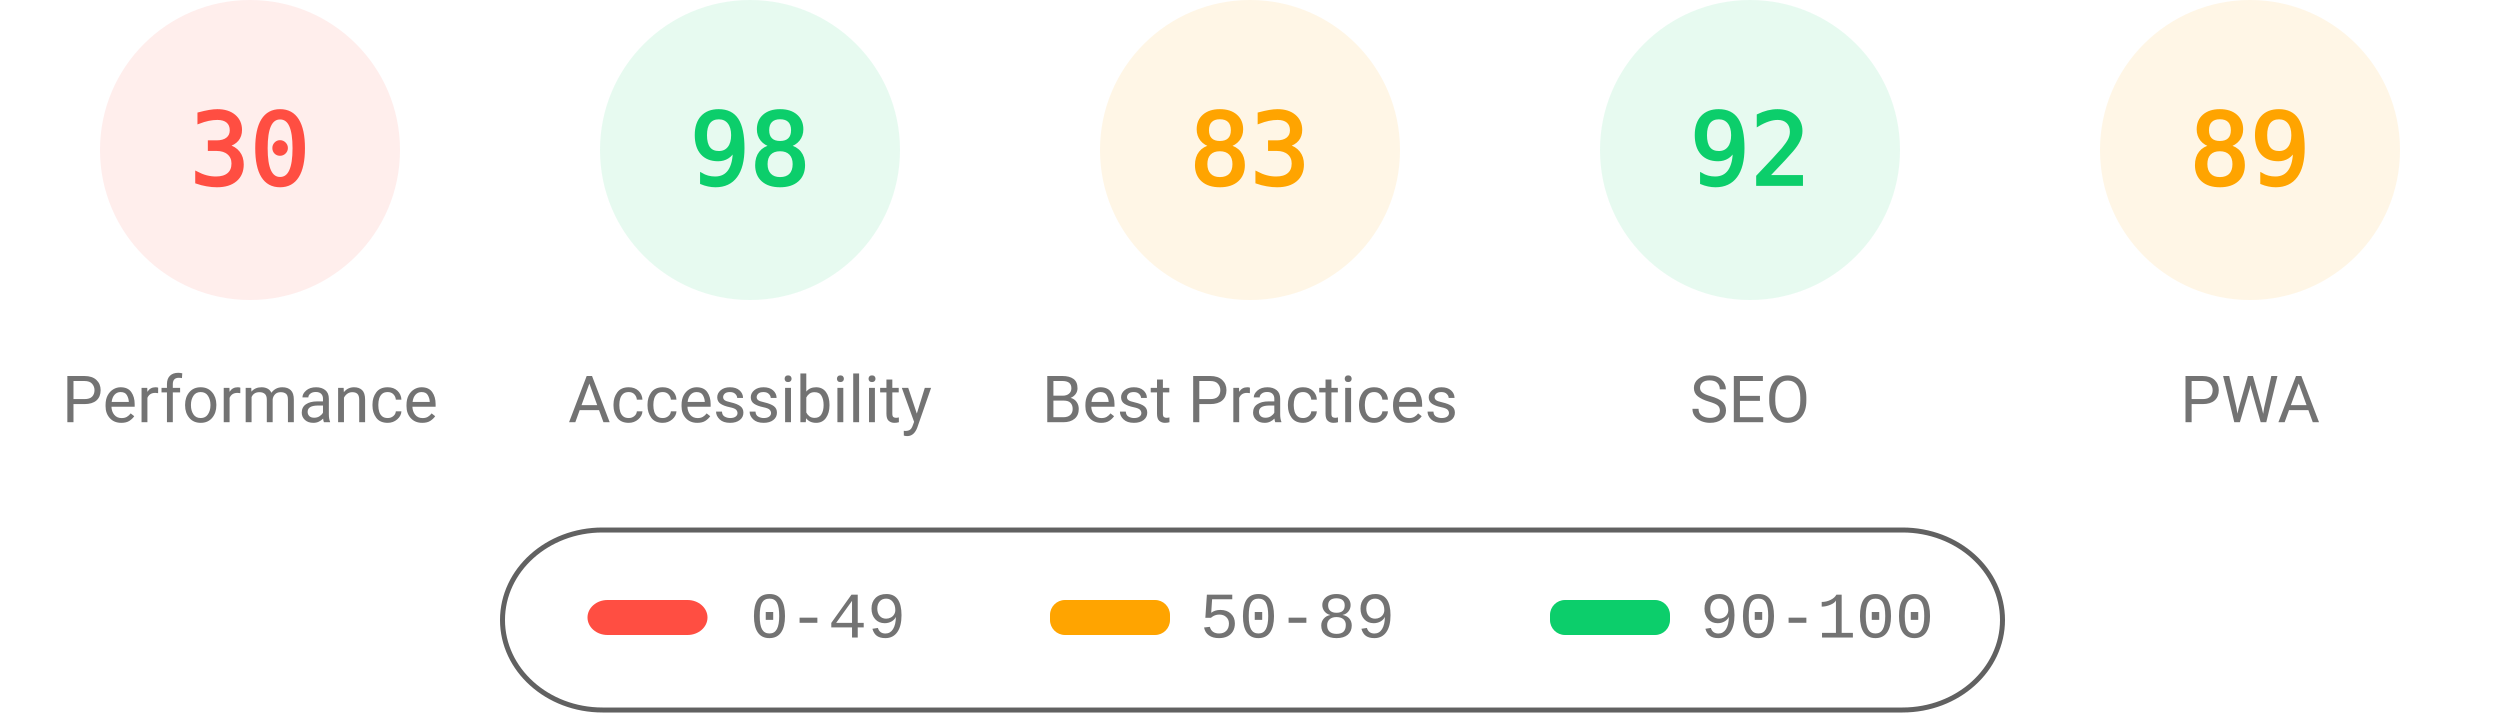
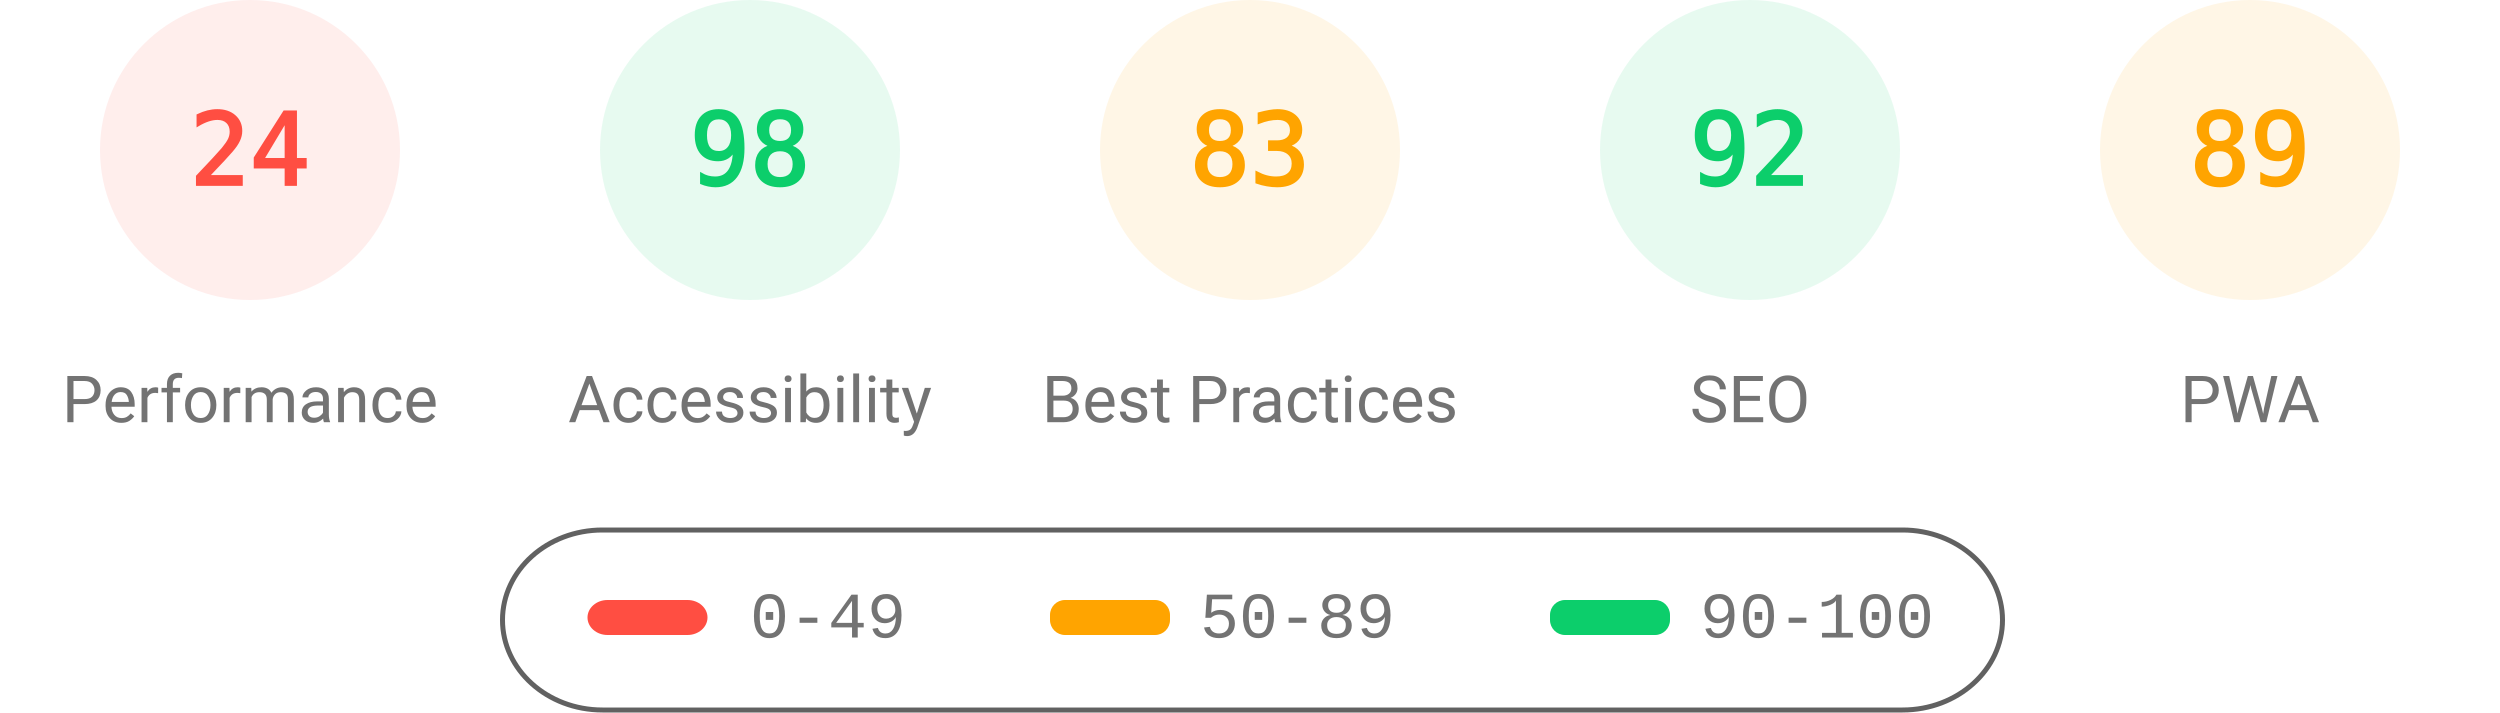
<svg xmlns="http://www.w3.org/2000/svg" fill="none" width="1000" height="285">
  <style>.gauge-base{opacity:.1}.gauge-arc{fill:none;animation-delay:250ms;stroke-linecap:round;transform:rotate(-90deg);transform-origin:100px 60px;animation:load-gauge 1s ease forwards}.guage-text{font-size:40px;font-family:monospace;text-align:center}.guage-red{color:#ff4e42;fill:#ff4e42;stroke:#ff4e42}.guage-orange{color:#ffa400;fill:#ffa400;stroke:#ffa400}.guage-green{color:#0cce6b;fill:#0cce6b;stroke:#0cce6b}.guage-undefined{color:#5c5c5c;fill:#5c5c5c;stroke:#5c5c5c}.guage-title{color:#737373;fill:#737373;stroke:none;font-size:26px;line-height:26px;font-family:Roboto,Halvetica,Arial,sans-serif}@keyframes load-gauge{from{stroke-dasharray:0 352.858}}</style>
  <svg class="guage-div guage-perf guage-red" viewBox="0 0 200 200" width="200" height="200">
    <circle class="gauge-base" r="56" cx="100" cy="60" stroke-width="8" />
-     <circle class="gauge-arc guage-arc-1" r="56" cx="100" cy="60" stroke-width="8" style="stroke-dasharray:105.557,351.858" />
-     <text class="guage-text" x="100" y="60" alignment-baseline="central" dominant-baseline="central" text-anchor="middle">30</text>
+     <circle class="gauge-arc guage-arc-1" r="56" cx="100" cy="60" stroke-width="8" style="stroke-dasharray:84.446,351.858" />
+     <text class="guage-text" x="100" y="60" alignment-baseline="central" dominant-baseline="central" text-anchor="middle">24</text>
    <text class="guage-title" x="100" y="160" alignment-baseline="central" dominant-baseline="central" text-anchor="middle">Performance</text>
  </svg>
  <svg class="guage-div guage-acc guage-green" viewBox="0 0 200 200" width="200" height="200" x="200">
    <circle class="gauge-base" r="56" cx="100" cy="60" stroke-width="8" />
    <circle class="gauge-arc guage-arc-2" r="56" cx="100" cy="60" stroke-width="8" style="stroke-dasharray:344.821,351.858" />
    <text class="guage-text" x="100" y="60" alignment-baseline="central" dominant-baseline="central" text-anchor="middle">98</text>
    <text class="guage-title" x="100" y="160" alignment-baseline="central" dominant-baseline="central" text-anchor="middle">Accessibility</text>
  </svg>
  <svg class="guage-div guage-best guage-orange" viewBox="0 0 200 200" width="200" height="200" x="400">
    <circle class="gauge-base" r="56" cx="100" cy="60" stroke-width="8" />
    <circle class="gauge-arc guage-arc-3" r="56" cx="100" cy="60" stroke-width="8" style="stroke-dasharray:292.042,351.858" />
    <text class="guage-text" x="100" y="60" alignment-baseline="central" dominant-baseline="central" text-anchor="middle">83</text>
    <text class="guage-title" x="100" y="160" alignment-baseline="central" dominant-baseline="central" text-anchor="middle">Best Practices</text>
  </svg>
  <svg class="guage-div guage-seo guage-green" viewBox="0 0 200 200" width="200" height="200" x="600">
    <circle class="gauge-base" r="56" cx="100" cy="60" stroke-width="8" />
    <circle class="gauge-arc guage-arc-4" r="56" cx="100" cy="60" stroke-width="8" style="stroke-dasharray:323.709,351.858" />
    <text class="guage-text" x="100" y="60" alignment-baseline="central" dominant-baseline="central" text-anchor="middle">92</text>
    <text class="guage-title" x="100" y="160" alignment-baseline="central" dominant-baseline="central" text-anchor="middle">SEO</text>
  </svg>
  <svg class="guage-div guage-pwa guage-orange" viewBox="0 0 200 200" width="200" height="200" x="800">
    <circle class="gauge-base" r="56" cx="100" cy="60" stroke-width="8" />
    <circle class="gauge-arc guage-arc-4" r="56" cx="100" cy="60" stroke-width="8" style="stroke-dasharray:313.154,351.858" />
    <text class="guage-text" x="100" y="60" alignment-baseline="central" dominant-baseline="central" text-anchor="middle">89</text>
    <text class="guage-title" x="100" y="160" alignment-baseline="central" dominant-baseline="central" text-anchor="middle">PWA</text>
  </svg>
  <svg width="604" height="76" x="200" y="210">
    <path fill="none" id="canvas_background" d="M-1-1h604v80H-1z" />
    <rect fill-opacity="0" stroke="#616161" stroke-width="2" rx="40" id="svg_2" height="72" width="600" y="2" x="1" fill="#000" />
    <rect stroke="#000" rx="8" id="svg_3" height="14" width="48" y="30" x="35" stroke-opacity="null" stroke-width="0" fill="#ff4e42" />
    <rect stroke="#000" rx="6" id="svg_4" height="14" width="48" y="30" x="220" stroke-opacity="null" stroke-width="0" fill="#ffa400" />
    <rect stroke="#000" rx="6" id="svg_5" height="14" width="48" y="30" x="420" stroke-opacity="null" stroke-width="0" fill="#0cce6b" />
    <text xml:space="preserve" text-anchor="start" font-family="'Courier New', Courier, monospace" font-size="26" id="svg_6" y="45" x="100" stroke-opacity="null" stroke-width="0" stroke="#000" fill="#737373">0-49</text>
    <text xml:space="preserve" text-anchor="start" font-family="'Courier New', Courier, monospace" font-size="26" id="svg_7" y="45" x="280" stroke-opacity="null" stroke-width="0" stroke="#000" fill="#737373">50-89</text>
    <text xml:space="preserve" text-anchor="start" font-family="'Courier New', Courier, monospace" font-size="26" id="svg_8" y="45" x="480" stroke-opacity="null" stroke-width="0" stroke="#000" fill="#737373">90-100</text>
  </svg>
</svg>
